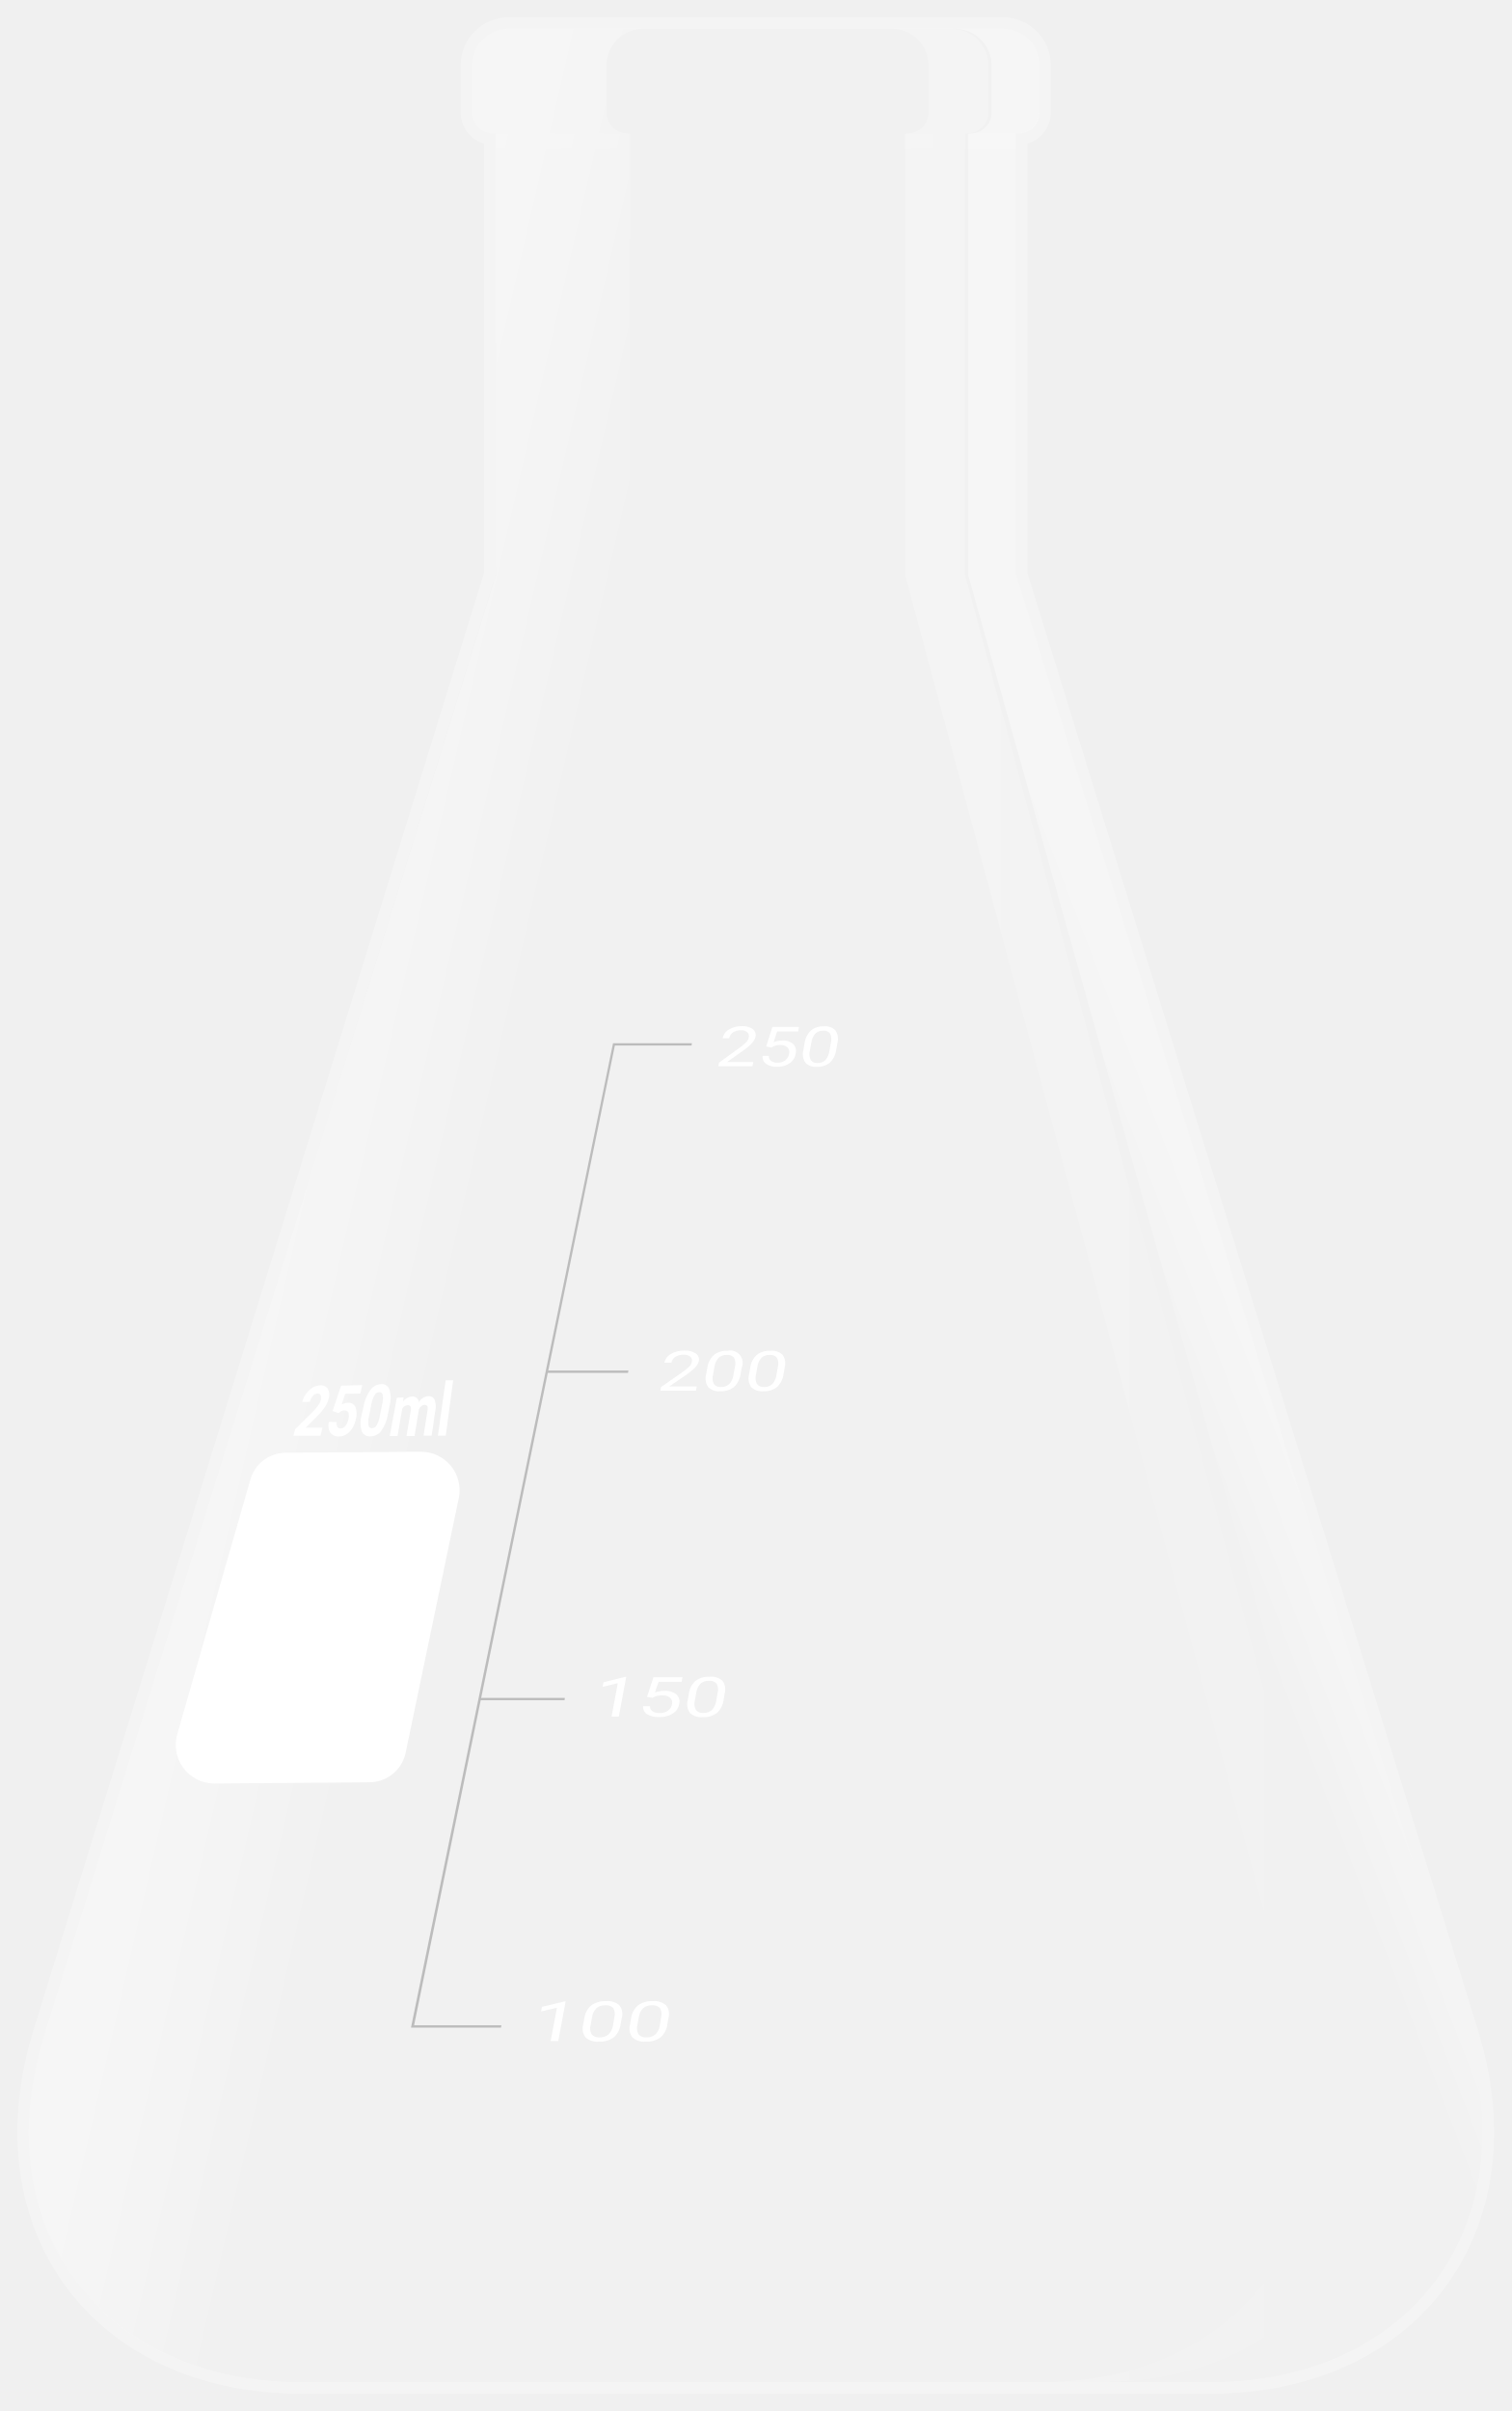
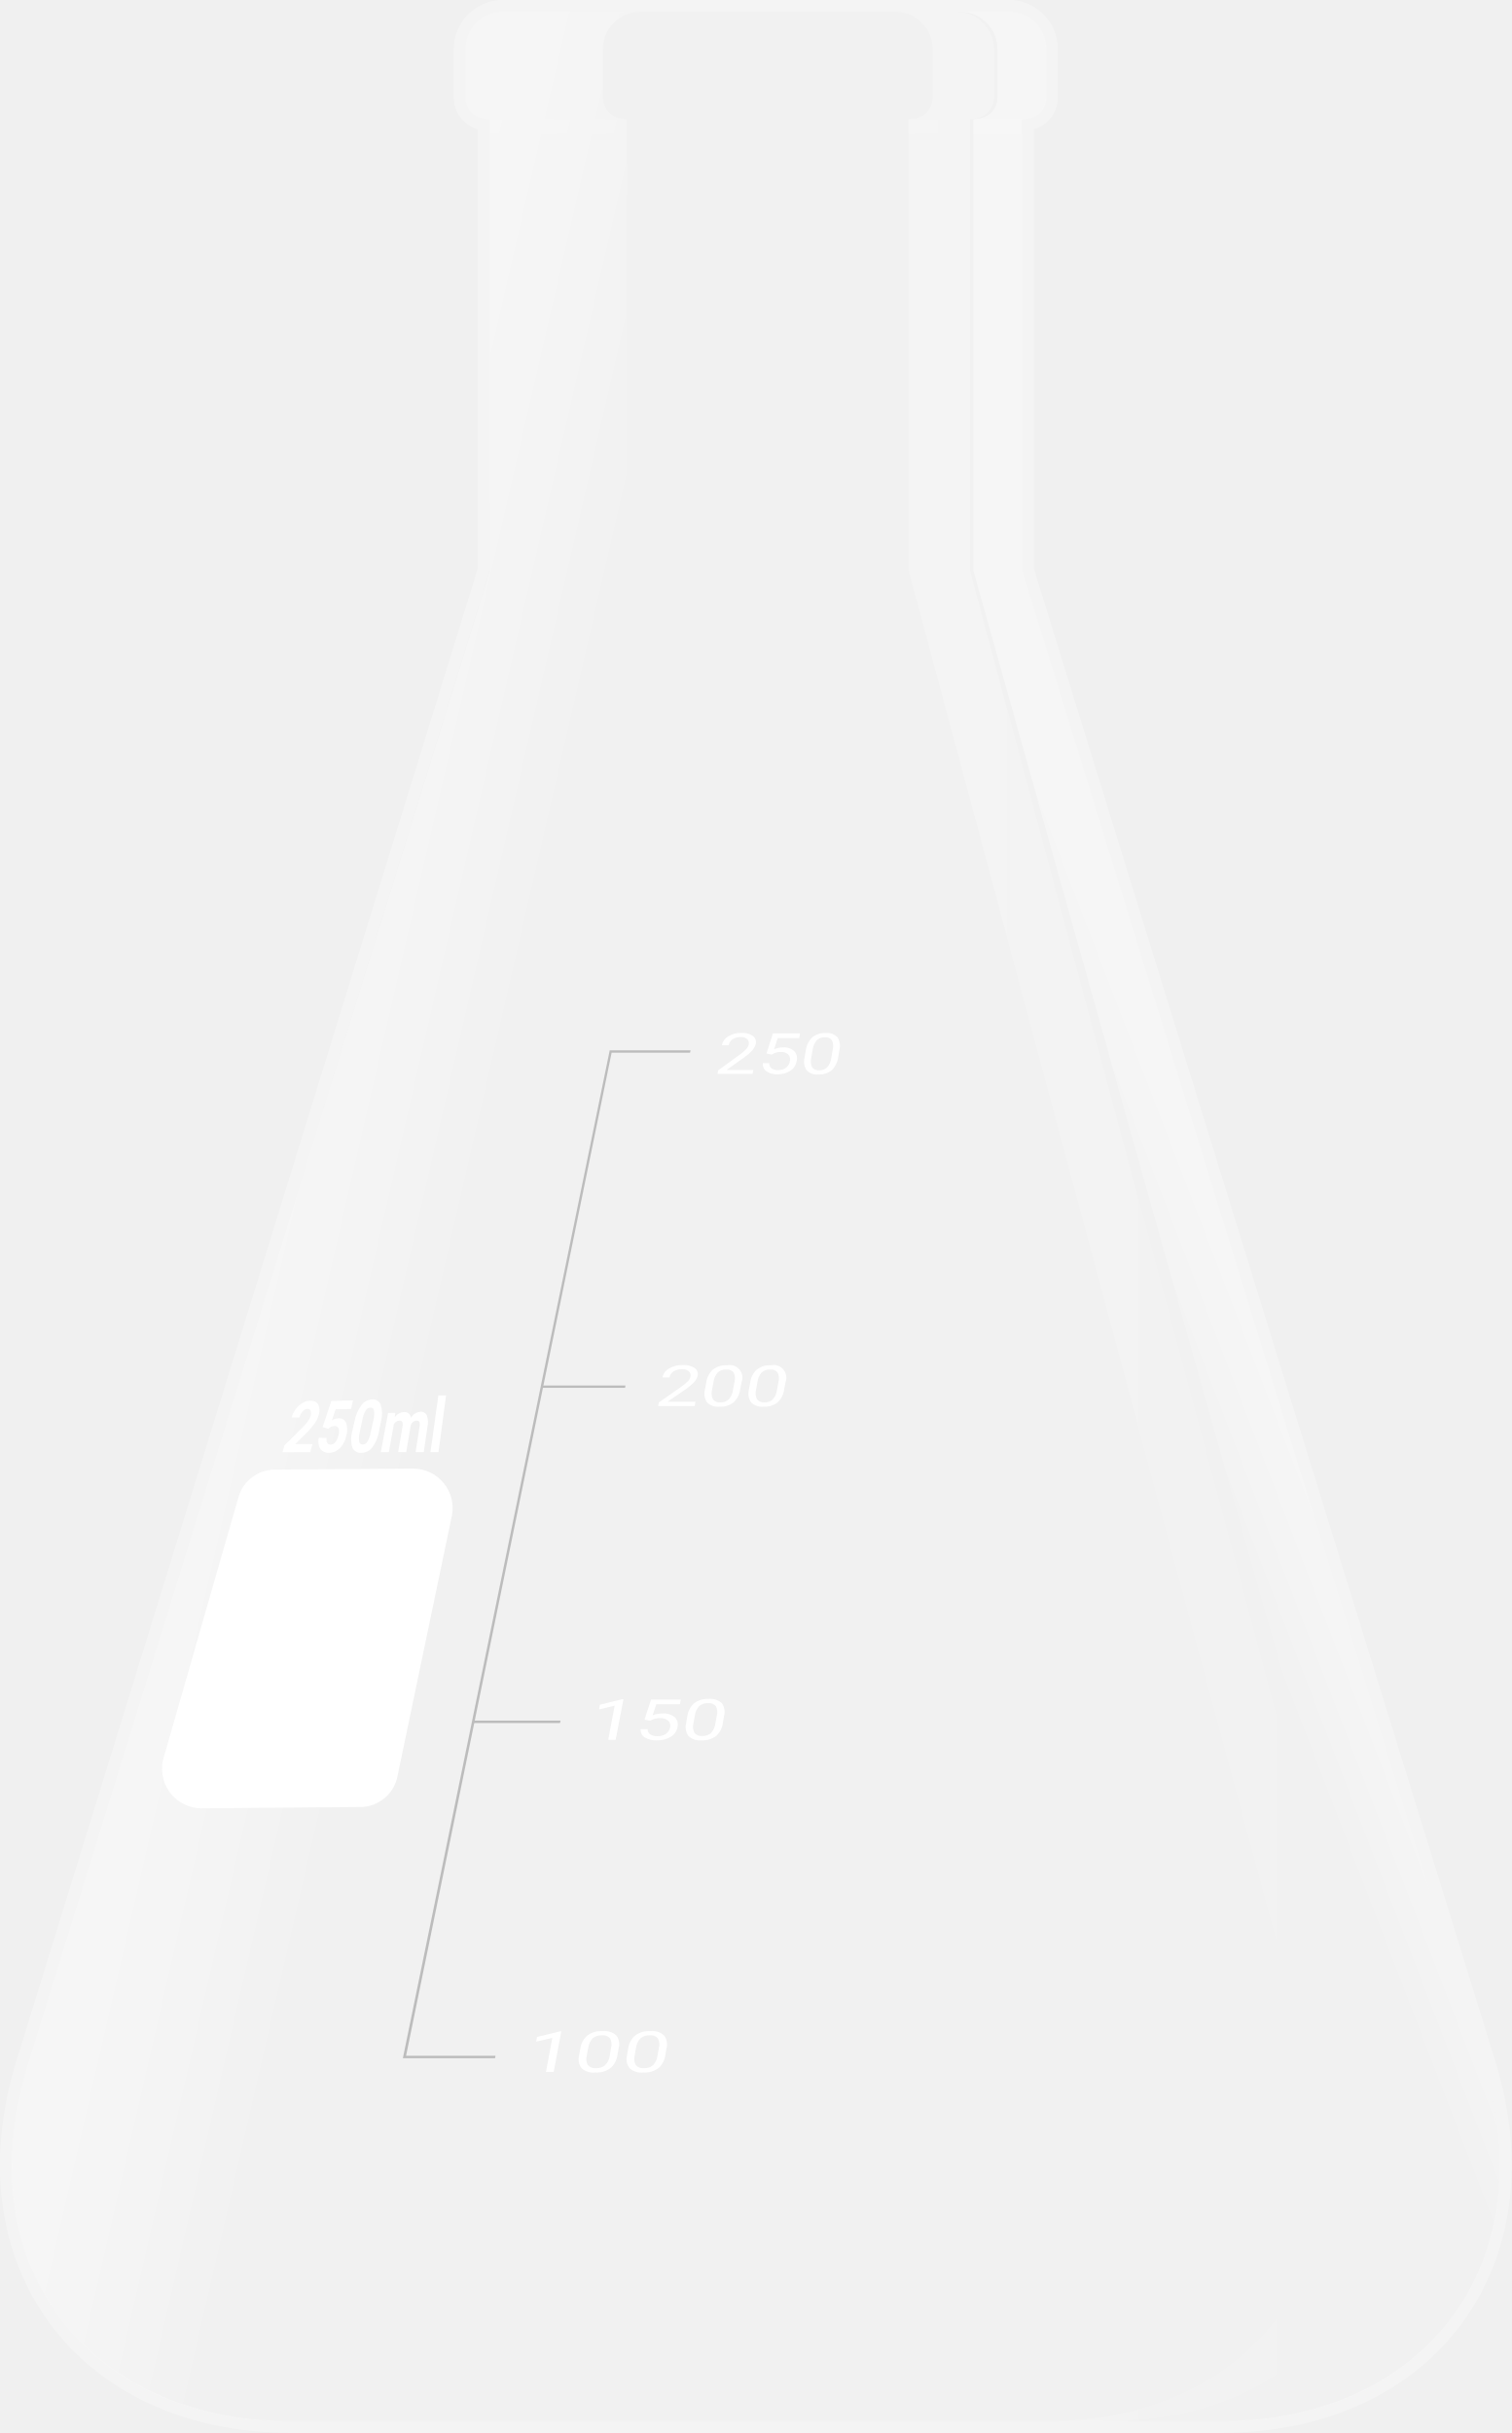
- <svg xmlns="http://www.w3.org/2000/svg" xmlns:xlink="http://www.w3.org/1999/xlink" viewBox="0 0 327.6 522.5">
+ <svg xmlns="http://www.w3.org/2000/svg" xmlns:xlink="http://www.w3.org/1999/xlink" viewBox="0 0 320.04 515">
  <defs>
-     <linearGradient id="Degradado_sin_nombre_4" x1="51.97" y1="250.68" x2="105.72" y2="263.04" gradientUnits="userSpaceOnUse">
+     <linearGradient id="Degradado_sin_nombre_4" x1="48.19" y1="246.93" x2="101.95" y2="259.29" gradientUnits="userSpaceOnUse">
      <stop offset="0" stop-color="#fff" />
      <stop offset="0.09" stop-color="#fff" stop-opacity="0.97" />
      <stop offset="0.22" stop-color="#fff" stop-opacity="0.89" />
      <stop offset="0.38" stop-color="#fff" stop-opacity="0.76" />
      <stop offset="0.56" stop-color="#fff" stop-opacity="0.57" />
      <stop offset="0.75" stop-color="#fff" stop-opacity="0.33" />
      <stop offset="0.97" stop-color="#fff" stop-opacity="0.05" />
      <stop offset="1" stop-color="#fff" stop-opacity="0" />
    </linearGradient>
-     <linearGradient id="Degradado_sin_nombre_5" x1="263.36" y1="252.87" x2="235.8" y2="263.47" xlink:href="#Degradado_sin_nombre_4" />
-     <linearGradient id="Degradado_sin_nombre_15" x1="193.32" y1="261.25" x2="297.35" y2="261.25" gradientUnits="userSpaceOnUse">
+     <linearGradient id="Degradado_sin_nombre_5" x1="259.59" y1="249.12" x2="232.02" y2="259.72" xlink:href="#Degradado_sin_nombre_4" />
+     <linearGradient id="Degradado_sin_nombre_15" x1="189.54" y1="257.5" x2="293.57" y2="257.5" gradientUnits="userSpaceOnUse">
      <stop offset="0" stop-color="#fff" stop-opacity="0.5" />
      <stop offset="1" stop-color="#fff" stop-opacity="0" />
    </linearGradient>
  </defs>
  <g style="isolation:isolate">
    <g id="Matraz_erlenmeyer" data-name="Matraz erlenmeyer">
      <g id="cuerpo">
-         <path id="borde" d="M110.27,5a9.17,9.17,0,0,0-9.17,9.17v10a5.82,5.82,0,0,0,5.07,5.94v94.24l-97.71,316C-4.65,482.8,20.94,517.5,65.33,517.5H262.26c44.39,0,70-34.7,56.88-77.11l-97.71-316V30.1a5.82,5.82,0,0,0,5.07-5.94v-10A9.17,9.17,0,0,0,217.33,5Z" style="fill:none;stroke:#fff;stroke-miterlimit:10;stroke-width:2.5px;opacity:0.3" />
-         <path id="cuerpo-2" data-name="cuerpo" d="M110.27,6.25a7.93,7.93,0,0,0-7.92,7.92v10a4.52,4.52,0,0,0,4,4.7l1.08.14v95.53l0,.18L9.66,440.76c-6.22,20.12-3.85,39.07,6.68,53.35s27.93,22.14,49,22.14H262.26c21.07,0,38.47-7.86,49-22.14s12.9-33.23,6.68-53.35L220.18,124.53V29l1.1-.13a4.52,4.52,0,0,0,4-4.7v-10a7.93,7.93,0,0,0-7.92-7.92Z" style="fill:#fff;opacity:0.05" />
-         <path id="brillo1" d="M67.51,494.11C57,479.83,54.6,460.88,60.82,440.76l75.67-316,.06-.18V29l-1.08-.14a4.52,4.52,0,0,1-4-4.7v-10a7.93,7.93,0,0,1,7.92-7.92H110.27a7.93,7.93,0,0,0-7.92,7.92v10a4.52,4.52,0,0,0,4,4.7l1.08.14v95.53l0,.18L9.66,440.76c-6.22,20.12-3.85,39.07,6.68,53.35s27.93,22.14,49,22.14H116.5C95.44,516.25,78,508.39,67.51,494.11Z" style="mix-blend-mode:overlay;opacity:0.4;fill:url(#Degradado_sin_nombre_4)" />
-         <path id="brillo2" d="M317.94,440.76,220.18,124.53V29l1.1-.13a4.52,4.52,0,0,0,4-4.7v-10a7.93,7.93,0,0,0-7.92-7.92H207a7.93,7.93,0,0,1,7.92,7.92v10a4.52,4.52,0,0,1-4,4.7l-1.1.13v95.54l88.58,316.23c6.22,20.12,3.85,39.07-6.68,53.35s-27.93,22.14-49,22.14h19.49c21.07,0,38.47-7.86,49-22.14S324.16,460.88,317.94,440.76Z" style="mix-blend-mode:overlay;opacity:0.4;fill:url(#Degradado_sin_nombre_5)" />
-         <path id="brillo3" d="M274.28,494.11c10.53-14.28,12.9-33.23,6.68-53.35l-84.74-316-.06-.18V29l1.09-.14a4.51,4.51,0,0,0,4-4.7v-10a7.92,7.92,0,0,0-7.91-7.92h13a7.93,7.93,0,0,1,7.92,7.92v10a4.52,4.52,0,0,1-4,4.7l-1.09.14v95.53l.05.18L294,440.76c6.22,20.12,3.85,39.07-6.68,53.35s-27.93,22.14-49,22.14h-13C246.35,516.25,263.75,508.39,274.28,494.11Z" style="opacity:0.5;fill:url(#Degradado_sin_nombre_15)" />
-         <rect id="brillo4" x="107.41" y="29" width="112.77" height="3.11" style="fill:#fff;opacity:0.05" />
+         <path id="borde" d="M106.49,1.25a9.17,9.17,0,0,0-9.17,9.17v10a5.82,5.82,0,0,0,5.07,5.94v94.24l-97.71,316c-13.11,42.41,12.49,77.11,56.88,77.11H258.49c44.39,0,70-34.7,56.87-77.11l-97.71-316V26.35a5.82,5.82,0,0,0,5.07-5.94v-10a9.16,9.16,0,0,0-9.17-9.17Z" style="fill:none;stroke:#fff;stroke-miterlimit:10;stroke-width:2.5px;opacity:0.3" />
+         <path id="cuerpo-2" data-name="cuerpo" d="M106.49,2.5a7.93,7.93,0,0,0-7.92,7.92v10a4.52,4.52,0,0,0,4,4.7l1.08.14v95.53l0,.18L5.88,437C-.34,457.13,2,476.08,12.56,490.36s27.93,22.14,49,22.14H258.49c21.06,0,38.46-7.86,49-22.14s12.9-33.23,6.68-53.35L216.4,120.78V25.24l1.1-.13a4.52,4.52,0,0,0,4-4.7v-10a7.93,7.93,0,0,0-7.92-7.92Z" style="fill:#fff;opacity:0.05" />
+         <path id="brillo1" d="M63.73,490.36C53.2,476.08,50.82,457.13,57,437l75.68-316,.05-.18V25.25l-1.08-.14a4.52,4.52,0,0,1-4-4.7v-10a7.93,7.93,0,0,1,7.92-7.92H106.49a7.93,7.93,0,0,0-7.92,7.92v10a4.52,4.52,0,0,0,4,4.7l1.08.14v95.53l0,.18L5.88,437C-.34,457.13,2,476.08,12.56,490.36s27.93,22.14,49,22.14h51.16C91.66,512.5,74.26,504.64,63.73,490.36Z" style="mix-blend-mode:overlay;opacity:0.4;fill:url(#Degradado_sin_nombre_4)" />
+         <path id="brillo2" d="M314.16,437,216.4,120.78V25.24l1.1-.13a4.52,4.52,0,0,0,4-4.7v-10a7.93,7.93,0,0,0-7.92-7.92h-10.3a7.92,7.92,0,0,1,7.91,7.92v10a4.51,4.51,0,0,1-4,4.7l-1.11.13v95.54L294.67,437c6.23,20.12,3.85,39.07-6.68,53.35s-27.93,22.14-49,22.14h19.49c21.06,0,38.46-7.86,49-22.14S320.38,457.13,314.16,437Z" style="mix-blend-mode:overlay;opacity:0.4;fill:url(#Degradado_sin_nombre_5)" />
+         <path id="brillo3" d="M270.5,490.36c10.53-14.28,12.91-33.23,6.68-53.35L192.44,121l-.05-.18V25.25l1.08-.14a4.52,4.52,0,0,0,4-4.7v-10a7.93,7.93,0,0,0-7.92-7.92h13a7.93,7.93,0,0,1,7.92,7.92v10a4.52,4.52,0,0,1-4,4.7l-1.08.14v95.53l.05.18L290.17,437c6.23,20.12,3.85,39.07-6.68,53.35s-27.93,22.14-49,22.14h-13C242.57,512.5,260,504.64,270.5,490.36Z" style="opacity:0.5;fill:url(#Degradado_sin_nombre_15)" />
+         <rect id="brillo4" x="103.63" y="25.25" width="112.77" height="3.11" style="fill:#fff;opacity:0.05" />
        <g id="escala">
-           <polygon points="122.35 368.46 103.92 368.46 104.02 367.96 122.44 367.96 122.35 368.46" style="fill:#bcbcbc" />
-           <polygon points="136.11 297.52 118.47 297.52 118.57 297.02 136.21 297.02 136.11 297.52" style="fill:#bcbcbc" />
-           <path d="M150.86,301.38h-7.74l.15-.78,4.7-3.28a10.32,10.32,0,0,0,1.47-1.21,1.91,1.91,0,0,0,.52-1,1.09,1.09,0,0,0-.35-1.1,2.08,2.08,0,0,0-1.41-.43,3.34,3.34,0,0,0-1.82.46,1.92,1.92,0,0,0-.85,1.28H144a2.82,2.82,0,0,1,1.41-1.9,5.42,5.42,0,0,1,2.93-.73,4.1,4.1,0,0,1,2.48.63,1.57,1.57,0,0,1,.64,1.66c-.15.84-1.08,1.84-2.77,3l-3.63,2.48H151Z" style="fill:#fff" />
-           <path d="M160.51,297.74a4.67,4.67,0,0,1-1.4,2.83,4.41,4.41,0,0,1-3,.93,3.23,3.23,0,0,1-2.63-.91,3.3,3.3,0,0,1-.45-2.7l.27-1.45a4.65,4.65,0,0,1,1.41-2.79,4.43,4.43,0,0,1,3-.92,2.68,2.68,0,0,1,3.07,3.61Zm-1.23-1.48a2.78,2.78,0,0,0-.17-2,1.77,1.77,0,0,0-1.58-.63,2.42,2.42,0,0,0-1.78.63,3.59,3.59,0,0,0-.9,1.93l-.31,1.73a2.82,2.82,0,0,0,.18,2,1.73,1.73,0,0,0,1.56.66,2.44,2.44,0,0,0,1.77-.62,3.56,3.56,0,0,0,.91-2Z" style="fill:#fff" />
-           <path d="M169.83,297.74a4.67,4.67,0,0,1-1.39,2.83,4.38,4.38,0,0,1-3,.93,3.25,3.25,0,0,1-2.64-.91,3.3,3.3,0,0,1-.46-2.7l.26-1.45a4.58,4.58,0,0,1,1.39-2.79,4.38,4.38,0,0,1,3-.92,3.35,3.35,0,0,1,2.64.88,3.3,3.3,0,0,1,.45,2.73Zm-1.24-1.48a2.82,2.82,0,0,0-.19-2,1.77,1.77,0,0,0-1.58-.63,2.43,2.43,0,0,0-1.78.63,3.58,3.58,0,0,0-.88,1.93l-.31,1.73a2.86,2.86,0,0,0,.2,2,1.74,1.74,0,0,0,1.57.66,2.43,2.43,0,0,0,1.76-.62,3.55,3.55,0,0,0,.9-2Z" style="fill:#fff" />
-           <path d="M163.1,231.07h-7.4l.14-.78,4.53-3.28a9.75,9.75,0,0,0,1.42-1.21,2,2,0,0,0,.5-1,1.12,1.12,0,0,0-.32-1.1,1.92,1.92,0,0,0-1.34-.43,3.09,3.09,0,0,0-1.75.46,1.93,1.93,0,0,0-.83,1.28h-1.43a2.84,2.84,0,0,1,1.36-1.9,5.17,5.17,0,0,1,2.81-.73,3.73,3.73,0,0,1,2.36.63,1.61,1.61,0,0,1,.61,1.66c-.16.84-1,1.84-2.68,3l-3.49,2.48h5.67Z" style="fill:#fff" />
-           <path d="M166.06,226.79l1.35-4.25h5.76l-.18,1h-4.55l-.76,2.33a4.93,4.93,0,0,1,1.94-.37,3.14,3.14,0,0,1,2.31.77,2.21,2.21,0,0,1,.53,2.08,3.13,3.13,0,0,1-1.31,2.08,4.69,4.69,0,0,1-2.77.76,3.78,3.78,0,0,1-2.33-.63,1.86,1.86,0,0,1-.76-1.73h1.35a1.28,1.28,0,0,0,.49,1.1,2.3,2.3,0,0,0,1.41.37,2.65,2.65,0,0,0,1.66-.51,2.27,2.27,0,0,0,.83-1.43,1.45,1.45,0,0,0-.37-1.37,2.12,2.12,0,0,0-1.54-.52,3.35,3.35,0,0,0-1.53.31l-.42.24Z" style="fill:#fff" />
-           <path d="M181.26,227.43a4.78,4.78,0,0,1-1.35,2.83,4.12,4.12,0,0,1-2.86.93,3,3,0,0,1-2.51-.91,3.35,3.35,0,0,1-.42-2.7l.25-1.45a4.78,4.78,0,0,1,1.36-2.79,4.12,4.12,0,0,1,2.85-.92,3.05,3.05,0,0,1,2.51.89,3.4,3.4,0,0,1,.41,2.72ZM180.08,226a2.9,2.9,0,0,0-.16-2,1.64,1.64,0,0,0-1.5-.63,2.28,2.28,0,0,0-1.71.63,3.73,3.73,0,0,0-.86,1.93l-.31,1.73a3,3,0,0,0,.17,2.05,1.66,1.66,0,0,0,1.5.65,2.23,2.23,0,0,0,1.68-.62,3.62,3.62,0,0,0,.88-2Z" style="fill:#fff" />
-           <path d="M134.13,372h-1.58l1.35-7.23-3.3.8.19-1,4.69-1.17h.25Z" style="fill:#fff" />
-           <path d="M140.23,367.74l1.4-4.26h6.29l-.18,1h-5l-.79,2.32a6,6,0,0,1,2.12-.37,3.68,3.68,0,0,1,2.53.77,2.12,2.12,0,0,1,.61,2.09,3,3,0,0,1-1.4,2.07,5.38,5.38,0,0,1-3,.76,4.59,4.59,0,0,1-2.56-.62,1.87,1.87,0,0,1-.86-1.74h1.49a1.27,1.27,0,0,0,.55,1.11,2.76,2.76,0,0,0,1.54.37,3,3,0,0,0,1.81-.52,2.14,2.14,0,0,0,.88-1.42,1.4,1.4,0,0,0-.43-1.38,2.47,2.47,0,0,0-1.69-.51,3.83,3.83,0,0,0-1.67.31l-.45.23Z" style="fill:#fff" />
-           <path d="M156.84,368.38a4.59,4.59,0,0,1-1.43,2.83,4.72,4.72,0,0,1-3.1.92,3.56,3.56,0,0,1-2.77-.9,3.25,3.25,0,0,1-.5-2.71l.26-1.44a4.51,4.51,0,0,1,1.43-2.8,4.73,4.73,0,0,1,3.1-.91,3.55,3.55,0,0,1,2.76.88,3.17,3.17,0,0,1,.49,2.72Zm-1.31-1.49a2.69,2.69,0,0,0-.2-2,1.91,1.91,0,0,0-1.66-.63,2.6,2.6,0,0,0-1.85.62,3.46,3.46,0,0,0-.91,1.93l-.31,1.74a2.74,2.74,0,0,0,.22,2,1.87,1.87,0,0,0,1.64.66,2.63,2.63,0,0,0,1.84-.62,3.64,3.64,0,0,0,.93-2Z" style="fill:#fff" />
-           <path d="M121,442.33h-1.65l1.36-7.22-3.44.8.19-1,4.88-1.17h.26Z" style="fill:#fff" />
-           <path d="M134.51,438.69a4.46,4.46,0,0,1-1.48,2.83,5,5,0,0,1-3.24.93,3.75,3.75,0,0,1-2.88-.91,3.12,3.12,0,0,1-.53-2.7l.27-1.45a4.46,4.46,0,0,1,1.49-2.79,5,5,0,0,1,3.23-.92,3.81,3.81,0,0,1,2.88.89,3.09,3.09,0,0,1,.52,2.72Zm-1.36-1.48a2.6,2.6,0,0,0-.22-2,2,2,0,0,0-1.72-.63,2.76,2.76,0,0,0-1.94.63,3.41,3.41,0,0,0-.94,1.93l-.32,1.73a2.63,2.63,0,0,0,.23,2,2,2,0,0,0,1.72.66,2.72,2.72,0,0,0,1.9-.62,3.39,3.39,0,0,0,1-1.95Z" style="fill:#fff" />
-           <path d="M144.65,438.69a4.45,4.45,0,0,1-1.47,2.83,5,5,0,0,1-3.22.93,3.76,3.76,0,0,1-2.89-.91,3.12,3.12,0,0,1-.54-2.7l.25-1.45a4.45,4.45,0,0,1,1.48-2.79,5,5,0,0,1,3.22-.92,3.84,3.84,0,0,1,2.89.89,3.12,3.12,0,0,1,.53,2.72Zm-1.37-1.48a2.64,2.64,0,0,0-.23-2,2,2,0,0,0-1.73-.63,2.75,2.75,0,0,0-1.93.63,3.34,3.34,0,0,0-.93,1.93l-.31,1.73a2.62,2.62,0,0,0,.25,2,2,2,0,0,0,1.71.66,2.75,2.75,0,0,0,1.91-.62A3.38,3.38,0,0,0,143,439Z" style="fill:#fff" />
-           <polygon points="108.58 439.41 89.08 439.41 132.87 226.08 149.97 226.08 149.88 226.58 133.27 226.58 89.75 438.91 108.68 438.91 108.58 439.41" style="fill:#bcbcbc" />
-           <path d="M69.46,311.14H63.58l.42-1.45L67.75,306a12.13,12.13,0,0,0,1.19-1.38,3.41,3.41,0,0,0,.56-1.11,1.71,1.71,0,0,0,0-1.12.65.65,0,0,0-.68-.4,1.4,1.4,0,0,0-1,.52,3.19,3.19,0,0,0-.68,1.31l-1.65,0a5.41,5.41,0,0,1,.87-1.79,4.61,4.61,0,0,1,1.36-1.29,3.26,3.26,0,0,1,1.61-.5,1.83,1.83,0,0,1,1.75.76,2.84,2.84,0,0,1,.12,2.24,5.91,5.91,0,0,1-.74,1.64,14.17,14.17,0,0,1-1.61,1.94l-2.62,2.59H69.9Z" style="fill:#fff" />
-           <path d="M72.08,305.81l1.85-5.52,4.58-.11L78.1,302l-3.28.06-.77,2.34A2.7,2.7,0,0,1,75.4,304a1.62,1.62,0,0,1,1.64.94,4.23,4.23,0,0,1,.07,2.71,5.84,5.84,0,0,1-.77,1.9,4.11,4.11,0,0,1-1.29,1.3,3.12,3.12,0,0,1-1.65.46,2.27,2.27,0,0,1-1.35-.4,2,2,0,0,1-.77-1.11,3.41,3.41,0,0,1,0-1.65H73a1.54,1.54,0,0,0,.11,1.06.8.8,0,0,0,.74.37,1.28,1.28,0,0,0,1-.53,3.61,3.61,0,0,0,.66-1.5,2.21,2.21,0,0,0,0-1.42.85.85,0,0,0-.88-.48,1.56,1.56,0,0,0-1,.41l-.21.2Z" style="fill:#fff" />
-           <path d="M84.06,306.54a8.23,8.23,0,0,1-1.41,3.52,2.94,2.94,0,0,1-2.39,1.22,1.84,1.84,0,0,1-1.89-1.18,6,6,0,0,1,0-3.39l.45-2a8.33,8.33,0,0,1,1.47-3.5,3,3,0,0,1,2.3-1.25,1.73,1.73,0,0,1,1.81,1.15,6.38,6.38,0,0,1,.07,3.41Zm-1.22-2.23a5.21,5.21,0,0,0,.12-2,.71.71,0,0,0-.75-.61,1.18,1.18,0,0,0-1,.61,5.75,5.75,0,0,0-.69,1.87L80,306.86a5.1,5.1,0,0,0-.14,2,.73.73,0,0,0,.77.66,1.22,1.22,0,0,0,1-.64,6,6,0,0,0,.67-1.93Z" style="fill:#fff" />
-           <path d="M87.48,302.83l-.12.92a2.53,2.53,0,0,1,2-1.11,1.32,1.32,0,0,1,1.42,1.25,2.51,2.51,0,0,1,2.06-1.31,1.35,1.35,0,0,1,1.37.77,4.5,4.5,0,0,1,.14,2.39l-.79,5.39H91.81l.83-5.36a2,2,0,0,0,0-1c-.1-.22-.33-.32-.68-.32s-.89.33-1.18,1l-.93,5.75H88.1l.9-5.31a1.94,1.94,0,0,0,0-1.05.68.68,0,0,0-.67-.31,1.36,1.36,0,0,0-1.16.8l-1,5.87h-1.7l1.55-8.28Z" style="fill:#fff" />
-           <path d="M96.62,311.13H94.91l1.68-12,1.63,0Z" style="fill:#fff" />
-           <path d="M80.15,386.25l-33.77.27a8.38,8.38,0,0,1-7.91-10.89l15.82-55.05a8,8,0,0,1,7.6-5.75l29.44-.22a8.36,8.36,0,0,1,8.15,9.86L88,379.46A8.07,8.07,0,0,1,80.15,386.25Z" style="fill:#fff" />
+           <polygon points="118.57 364.71 100.14 364.71 100.24 364.21 118.67 364.21 118.57 364.71" style="fill:#bcbcbc" />
+           <polygon points="132.34 293.77 114.69 293.77 114.79 293.27 132.43 293.27 132.34 293.77" style="fill:#bcbcbc" />
+           <path d="M147.08,297.63h-7.74l.15-.78,4.7-3.28a9.77,9.77,0,0,0,1.47-1.21,1.93,1.93,0,0,0,.53-1,1.12,1.12,0,0,0-.36-1.1,2.06,2.06,0,0,0-1.4-.43,3.32,3.32,0,0,0-1.82.46,1.9,1.9,0,0,0-.86,1.28h-1.5a2.82,2.82,0,0,1,1.41-1.9,5.44,5.44,0,0,1,2.93-.73,4.08,4.08,0,0,1,2.48.63,1.56,1.56,0,0,1,.64,1.66c-.15.84-1.07,1.84-2.77,3l-3.62,2.48h5.93Z" style="fill:#fff" />
+           <path d="M156.74,294a4.73,4.73,0,0,1-1.41,2.83,4.4,4.4,0,0,1-3,.93,3.25,3.25,0,0,1-2.64-.91,3.3,3.3,0,0,1-.44-2.7l.26-1.45a4.65,4.65,0,0,1,1.41-2.79,4.43,4.43,0,0,1,3-.92,2.68,2.68,0,0,1,3.07,3.61Zm-1.24-1.48a2.78,2.78,0,0,0-.17-2,1.75,1.75,0,0,0-1.57-.63,2.44,2.44,0,0,0-1.79.63,3.59,3.59,0,0,0-.89,1.93l-.32,1.73a2.82,2.82,0,0,0,.18,2,1.75,1.75,0,0,0,1.57.66,2.41,2.41,0,0,0,1.76-.62,3.63,3.63,0,0,0,.92-2Z" style="fill:#fff" />
+           <path d="M166.05,294a4.67,4.67,0,0,1-1.39,2.83,4.38,4.38,0,0,1-3,.93,3.25,3.25,0,0,1-2.64-.91,3.3,3.3,0,0,1-.46-2.7l.26-1.45a4.58,4.58,0,0,1,1.39-2.79,4.42,4.42,0,0,1,3-.92,2.69,2.69,0,0,1,3.09,3.61Zm-1.24-1.48a2.76,2.76,0,0,0-.19-2,1.75,1.75,0,0,0-1.57-.63,2.44,2.44,0,0,0-1.79.63,3.66,3.66,0,0,0-.88,1.93l-.3,1.73a2.81,2.81,0,0,0,.19,2,1.75,1.75,0,0,0,1.57.66,2.41,2.41,0,0,0,1.76-.62,3.55,3.55,0,0,0,.9-2Z" style="fill:#fff" />
+           <path d="M159.32,227.32h-7.4l.15-.78,4.52-3.28a9.75,9.75,0,0,0,1.42-1.21,2.05,2.05,0,0,0,.51-1,1.15,1.15,0,0,0-.33-1.1,1.91,1.91,0,0,0-1.34-.43,3.14,3.14,0,0,0-1.75.46,2,2,0,0,0-.83,1.28h-1.43a2.84,2.84,0,0,1,1.36-1.9,5.17,5.17,0,0,1,2.81-.73,3.73,3.73,0,0,1,2.36.63A1.59,1.59,0,0,1,160,221c-.16.84-1,1.84-2.68,3l-3.49,2.48h5.67Z" style="fill:#fff" />
+           <path d="M162.28,223l1.36-4.25h5.75l-.18,1h-4.55l-.76,2.33a5,5,0,0,1,1.95-.37,3.13,3.13,0,0,1,2.3.77,2.21,2.21,0,0,1,.53,2.08,3.09,3.09,0,0,1-1.31,2.08,4.67,4.67,0,0,1-2.77.76,3.78,3.78,0,0,1-2.33-.63,1.86,1.86,0,0,1-.76-1.73h1.35a1.31,1.31,0,0,0,.49,1.1,2.3,2.3,0,0,0,1.41.37,2.63,2.63,0,0,0,1.66-.51,2.27,2.27,0,0,0,.83-1.43,1.45,1.45,0,0,0-.37-1.37,2.12,2.12,0,0,0-1.54-.52,3.35,3.35,0,0,0-1.53.31l-.42.24Z" style="fill:#fff" />
+           <path d="M177.48,223.68a4.78,4.78,0,0,1-1.35,2.83,4.1,4.1,0,0,1-2.86.93,3,3,0,0,1-2.51-.91,3.43,3.43,0,0,1-.42-2.7l.26-1.45a4.72,4.72,0,0,1,1.35-2.79,4.12,4.12,0,0,1,2.85-.92,3,3,0,0,1,2.51.89,3.4,3.4,0,0,1,.41,2.72Zm-1.18-1.48a2.9,2.9,0,0,0-.16-2,1.62,1.62,0,0,0-1.5-.63,2.28,2.28,0,0,0-1.71.63,3.73,3.73,0,0,0-.86,1.93l-.3,1.73a2.91,2.91,0,0,0,.17,2.05,1.63,1.63,0,0,0,1.49.65,2.27,2.27,0,0,0,1.69-.62,3.77,3.77,0,0,0,.88-2Z" style="fill:#fff" />
+           <path d="M130.35,368.27h-1.58l1.36-7.23-3.3.8.18-1,4.69-1.17H132Z" style="fill:#fff" />
+           <path d="M136.45,364l1.4-4.26h6.29l-.17,1h-5l-.79,2.32a6,6,0,0,1,2.12-.37,3.68,3.68,0,0,1,2.53.77,2.14,2.14,0,0,1,.62,2.09,3,3,0,0,1-1.4,2.07,5.43,5.43,0,0,1-3,.76,4.53,4.53,0,0,1-2.55-.62,1.85,1.85,0,0,1-.86-1.74h1.48a1.27,1.27,0,0,0,.55,1.11,2.78,2.78,0,0,0,1.54.37A3,3,0,0,0,141,367a2.14,2.14,0,0,0,.88-1.42,1.4,1.4,0,0,0-.43-1.38,2.47,2.47,0,0,0-1.69-.51,3.75,3.75,0,0,0-1.66.31l-.46.23Z" style="fill:#fff" />
+           <path d="M153.06,364.63a4.54,4.54,0,0,1-1.43,2.83,4.72,4.72,0,0,1-3.1.92,3.52,3.52,0,0,1-2.76-.9,3.22,3.22,0,0,1-.51-2.71l.26-1.44a4.51,4.51,0,0,1,1.43-2.8,4.73,4.73,0,0,1,3.1-.91,3.59,3.59,0,0,1,2.77.88,3.23,3.23,0,0,1,.49,2.72Zm-1.3-1.49a2.68,2.68,0,0,0-.21-2,1.9,1.9,0,0,0-1.65-.63,2.63,2.63,0,0,0-1.86.62,3.53,3.53,0,0,0-.91,1.93l-.31,1.74a2.74,2.74,0,0,0,.22,2,1.87,1.87,0,0,0,1.64.66,2.63,2.63,0,0,0,1.84-.62,3.5,3.5,0,0,0,.93-2Z" style="fill:#fff" />
+           <path d="M117.23,438.58h-1.64l1.35-7.22-3.43.8.18-1,4.88-1.17h.26Z" style="fill:#fff" />
+           <path d="M130.74,434.94a4.51,4.51,0,0,1-1.49,2.83,5,5,0,0,1-3.23.93,3.76,3.76,0,0,1-2.89-.91,3.12,3.12,0,0,1-.52-2.7l.26-1.45a4.46,4.46,0,0,1,1.49-2.79,5,5,0,0,1,3.23-.92,3.8,3.8,0,0,1,2.88.89,3.09,3.09,0,0,1,.52,2.72Zm-1.37-1.48a2.6,2.6,0,0,0-.22-2,2,2,0,0,0-1.72-.63,2.78,2.78,0,0,0-1.94.63,3.48,3.48,0,0,0-.94,1.93l-.32,1.73a2.59,2.59,0,0,0,.24,2,2,2,0,0,0,1.71.66,2.76,2.76,0,0,0,1.91-.62,3.45,3.45,0,0,0,1-1.95Z" style="fill:#fff" />
+           <path d="M140.88,434.94a4.45,4.45,0,0,1-1.47,2.83,5,5,0,0,1-3.23.93,3.78,3.78,0,0,1-2.89-.91,3.12,3.12,0,0,1-.54-2.7l.25-1.45a4.45,4.45,0,0,1,1.48-2.79,5,5,0,0,1,3.22-.92,3.84,3.84,0,0,1,2.89.89,3.12,3.12,0,0,1,.53,2.72Zm-1.38-1.48a2.59,2.59,0,0,0-.23-2,2,2,0,0,0-1.73-.63,2.75,2.75,0,0,0-1.93.63,3.47,3.47,0,0,0-.93,1.93l-.31,1.73a2.62,2.62,0,0,0,.25,2,2,2,0,0,0,1.71.66,2.73,2.73,0,0,0,1.91-.62,3.38,3.38,0,0,0,.95-1.95Z" style="fill:#fff" />
+           <polygon points="104.81 435.66 85.3 435.66 129.09 222.33 146.2 222.33 146.1 222.83 129.49 222.83 85.97 435.16 104.9 435.16 104.81 435.66" style="fill:#bcbcbc" />
+           <path d="M65.68,307.39H59.81l.41-1.45L64,302.23a12.13,12.13,0,0,0,1.19-1.38,3.45,3.45,0,0,0,.57-1.11,1.86,1.86,0,0,0,0-1.12.66.66,0,0,0-.68-.4,1.38,1.38,0,0,0-1,.52,3.09,3.09,0,0,0-.69,1.31l-1.65,0a5.83,5.83,0,0,1,.87-1.79A4.65,4.65,0,0,1,64,297a3.19,3.19,0,0,1,1.6-.5,1.83,1.83,0,0,1,1.75.76,2.84,2.84,0,0,1,.12,2.24,5.91,5.91,0,0,1-.74,1.64,14.17,14.17,0,0,1-1.61,1.94l-2.62,2.59h3.66Z" style="fill:#fff" />
+           <path d="M68.3,302.06l1.85-5.52,4.58-.11-.41,1.82-3.27.06-.77,2.34a2.64,2.64,0,0,1,1.35-.43,1.63,1.63,0,0,1,1.64.94,4.31,4.31,0,0,1,.06,2.71,5.63,5.63,0,0,1-.77,1.9,4.11,4.11,0,0,1-1.29,1.3,3.12,3.12,0,0,1-1.65.46,2.27,2.27,0,0,1-1.35-.4A2,2,0,0,1,67.5,306a3.41,3.41,0,0,1,0-1.65h1.66a1.6,1.6,0,0,0,.11,1.06.81.81,0,0,0,.75.37,1.28,1.28,0,0,0,1-.53,3.61,3.61,0,0,0,.66-1.5,2.29,2.29,0,0,0,0-1.42.86.86,0,0,0-.88-.48,1.57,1.57,0,0,0-1.06.41l-.21.2Z" style="fill:#fff" />
+           <path d="M80.28,302.79a8.11,8.11,0,0,1-1.41,3.52,2.94,2.94,0,0,1-2.39,1.22,1.84,1.84,0,0,1-1.89-1.18,6,6,0,0,1,0-3.39l.44-2a8.46,8.46,0,0,1,1.47-3.5,3,3,0,0,1,2.3-1.25,1.73,1.73,0,0,1,1.81,1.15,6.28,6.28,0,0,1,.07,3.41Zm-1.22-2.23a5.21,5.21,0,0,0,.12-2,.7.7,0,0,0-.75-.61,1.18,1.18,0,0,0-1,.61,5.75,5.75,0,0,0-.69,1.87l-.56,2.68a5.1,5.1,0,0,0-.14,2,.73.73,0,0,0,.77.66,1.22,1.22,0,0,0,1-.64,6,6,0,0,0,.67-1.93Z" style="fill:#fff" />
+           <path d="M83.7,299.08l-.12.92a2.53,2.53,0,0,1,2-1.11A1.32,1.32,0,0,1,87,300.14,2.52,2.52,0,0,1,89,298.83a1.35,1.35,0,0,1,1.37.77,4.4,4.4,0,0,1,.14,2.39l-.79,5.39H88l.82-5.36a2,2,0,0,0,0-1c-.1-.22-.33-.32-.67-.32a1.37,1.37,0,0,0-1.19,1L86,307.38h-1.7l.9-5.31a1.84,1.84,0,0,0,0-1.05c-.1-.21-.33-.31-.67-.31a1.35,1.35,0,0,0-1.15.8l-1.05,5.87h-1.7l1.54-8.28Z" style="fill:#fff" />
+           <path d="M92.84,307.38h-1.7l1.67-12,1.63,0Z" style="fill:#fff" />
+           <path d="M76.37,382.5l-33.77.27a8.38,8.38,0,0,1-7.91-10.89l15.83-55.05a8,8,0,0,1,7.59-5.75l29.44-.22a8.36,8.36,0,0,1,8.15,9.86l-11.49,55A8.07,8.07,0,0,1,76.37,382.5Z" style="fill:#fff" />
        </g>
      </g>
    </g>
  </g>
</svg>
